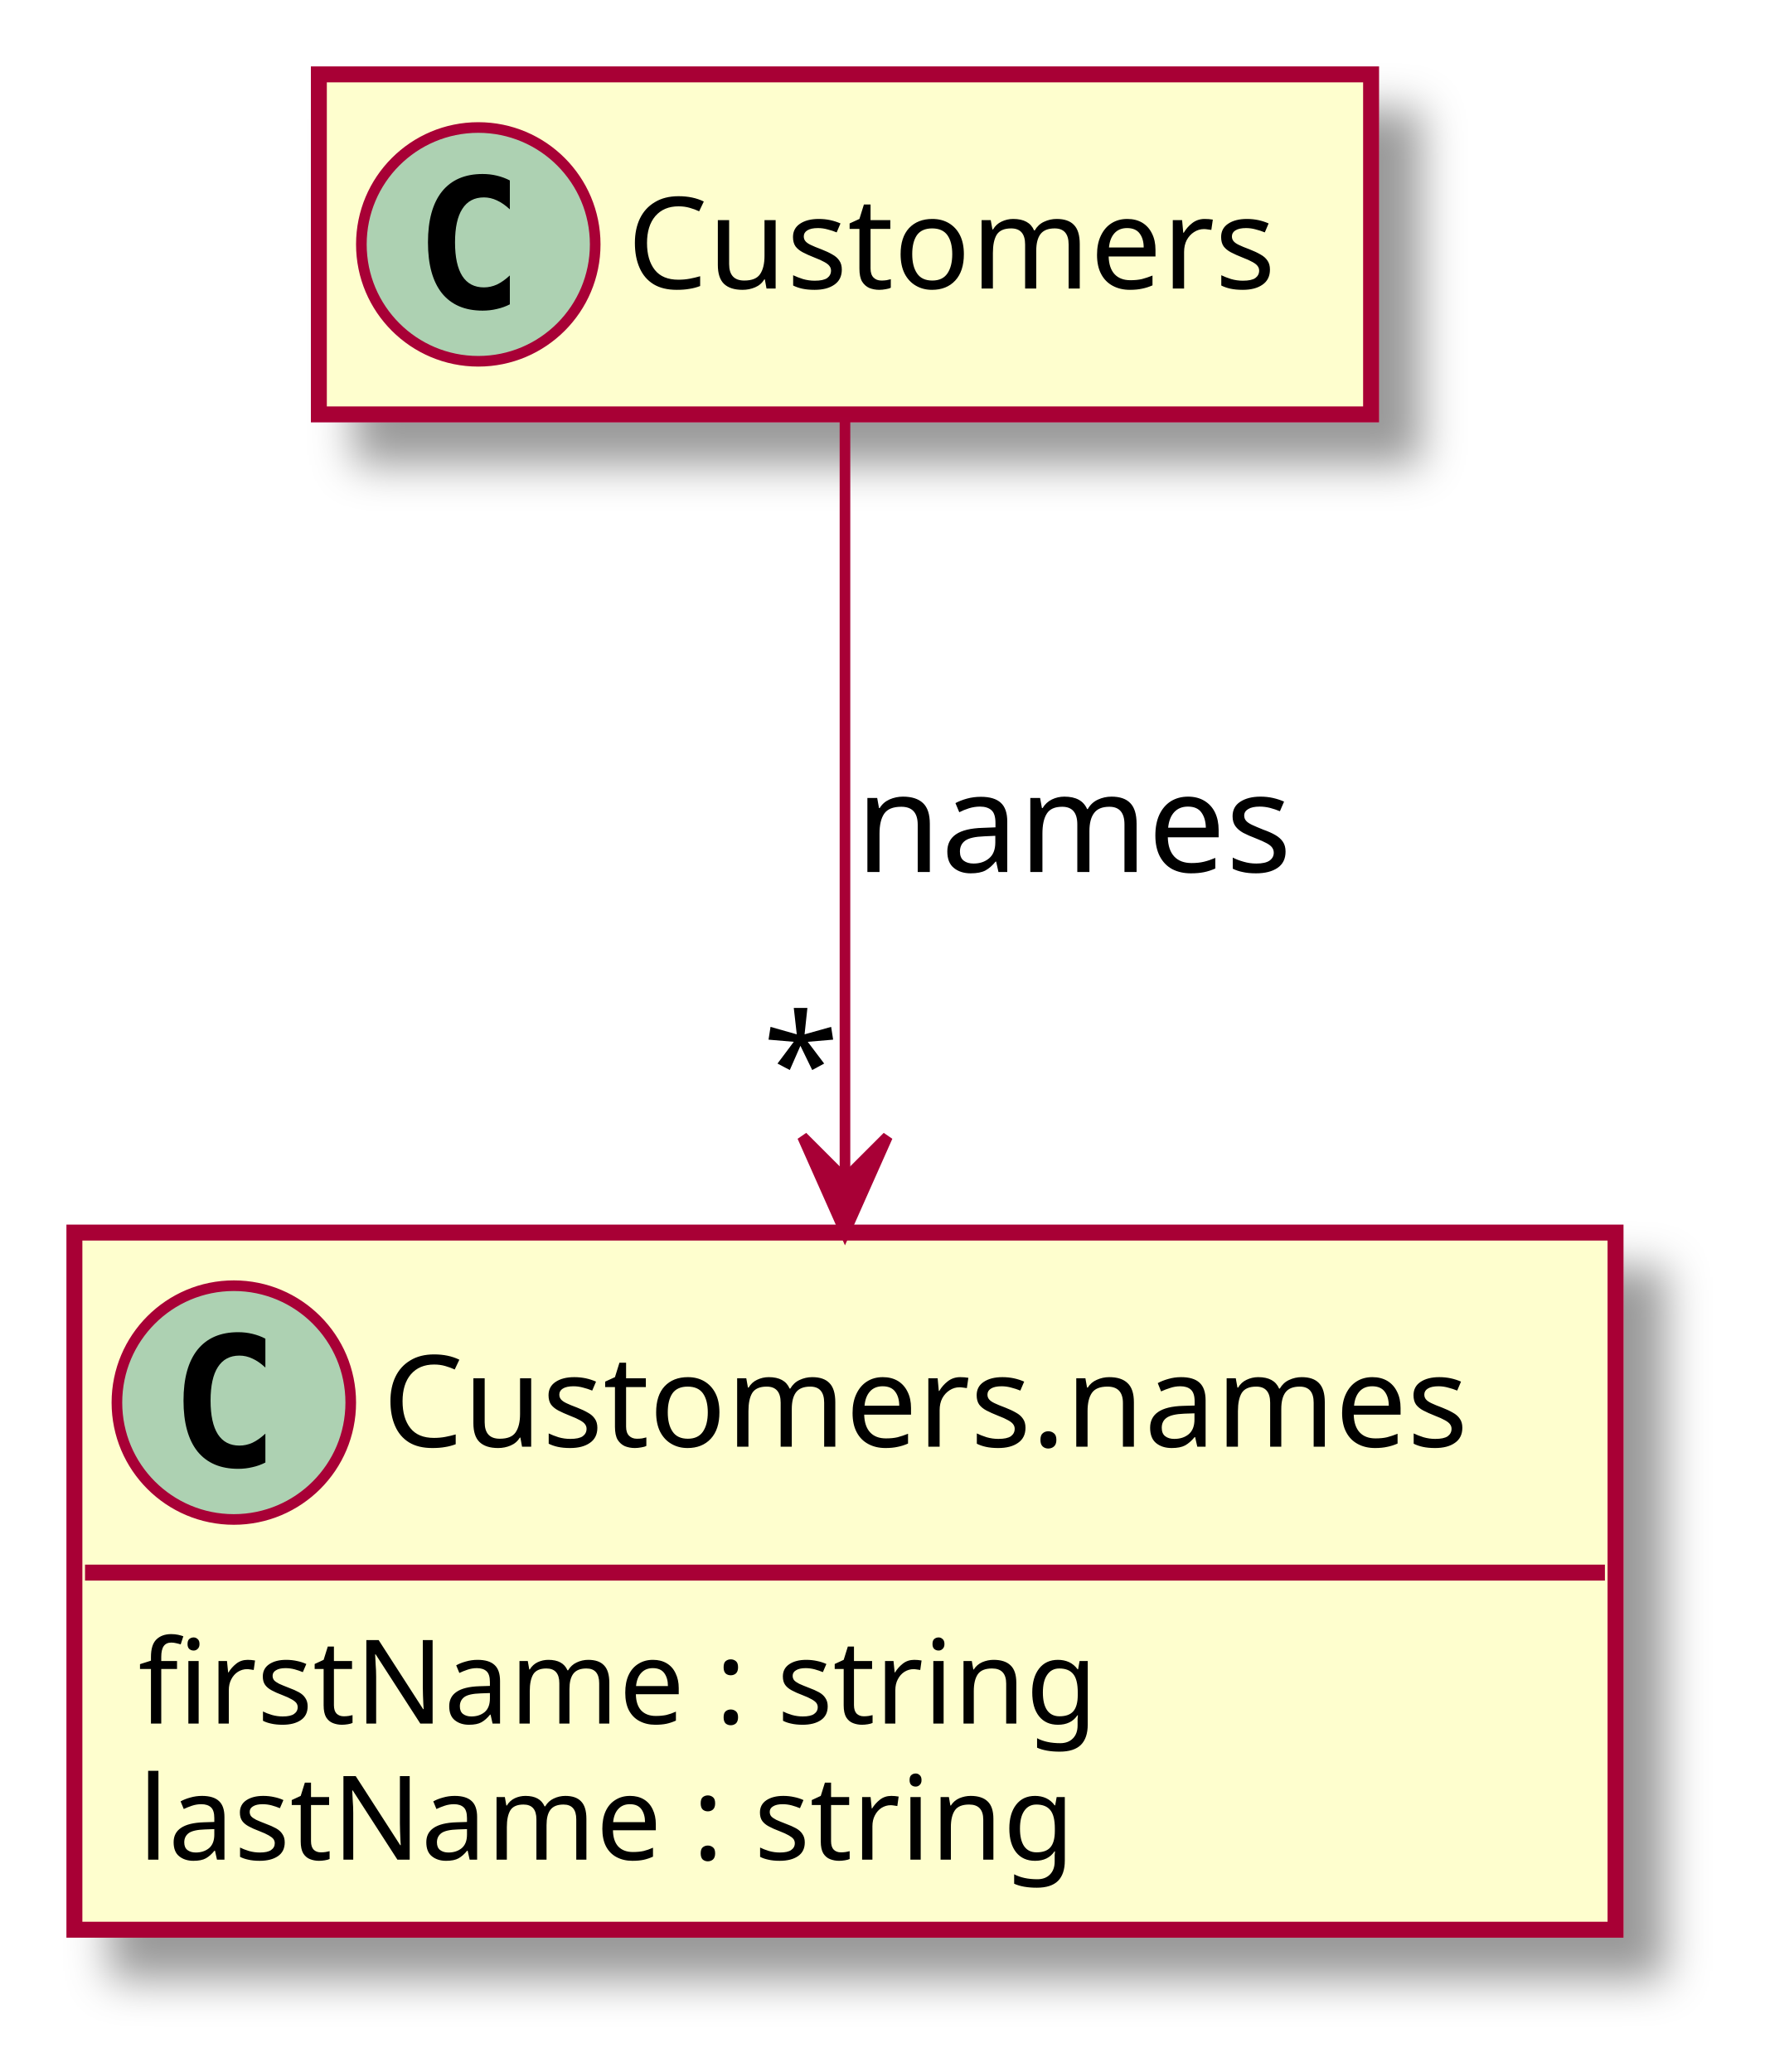
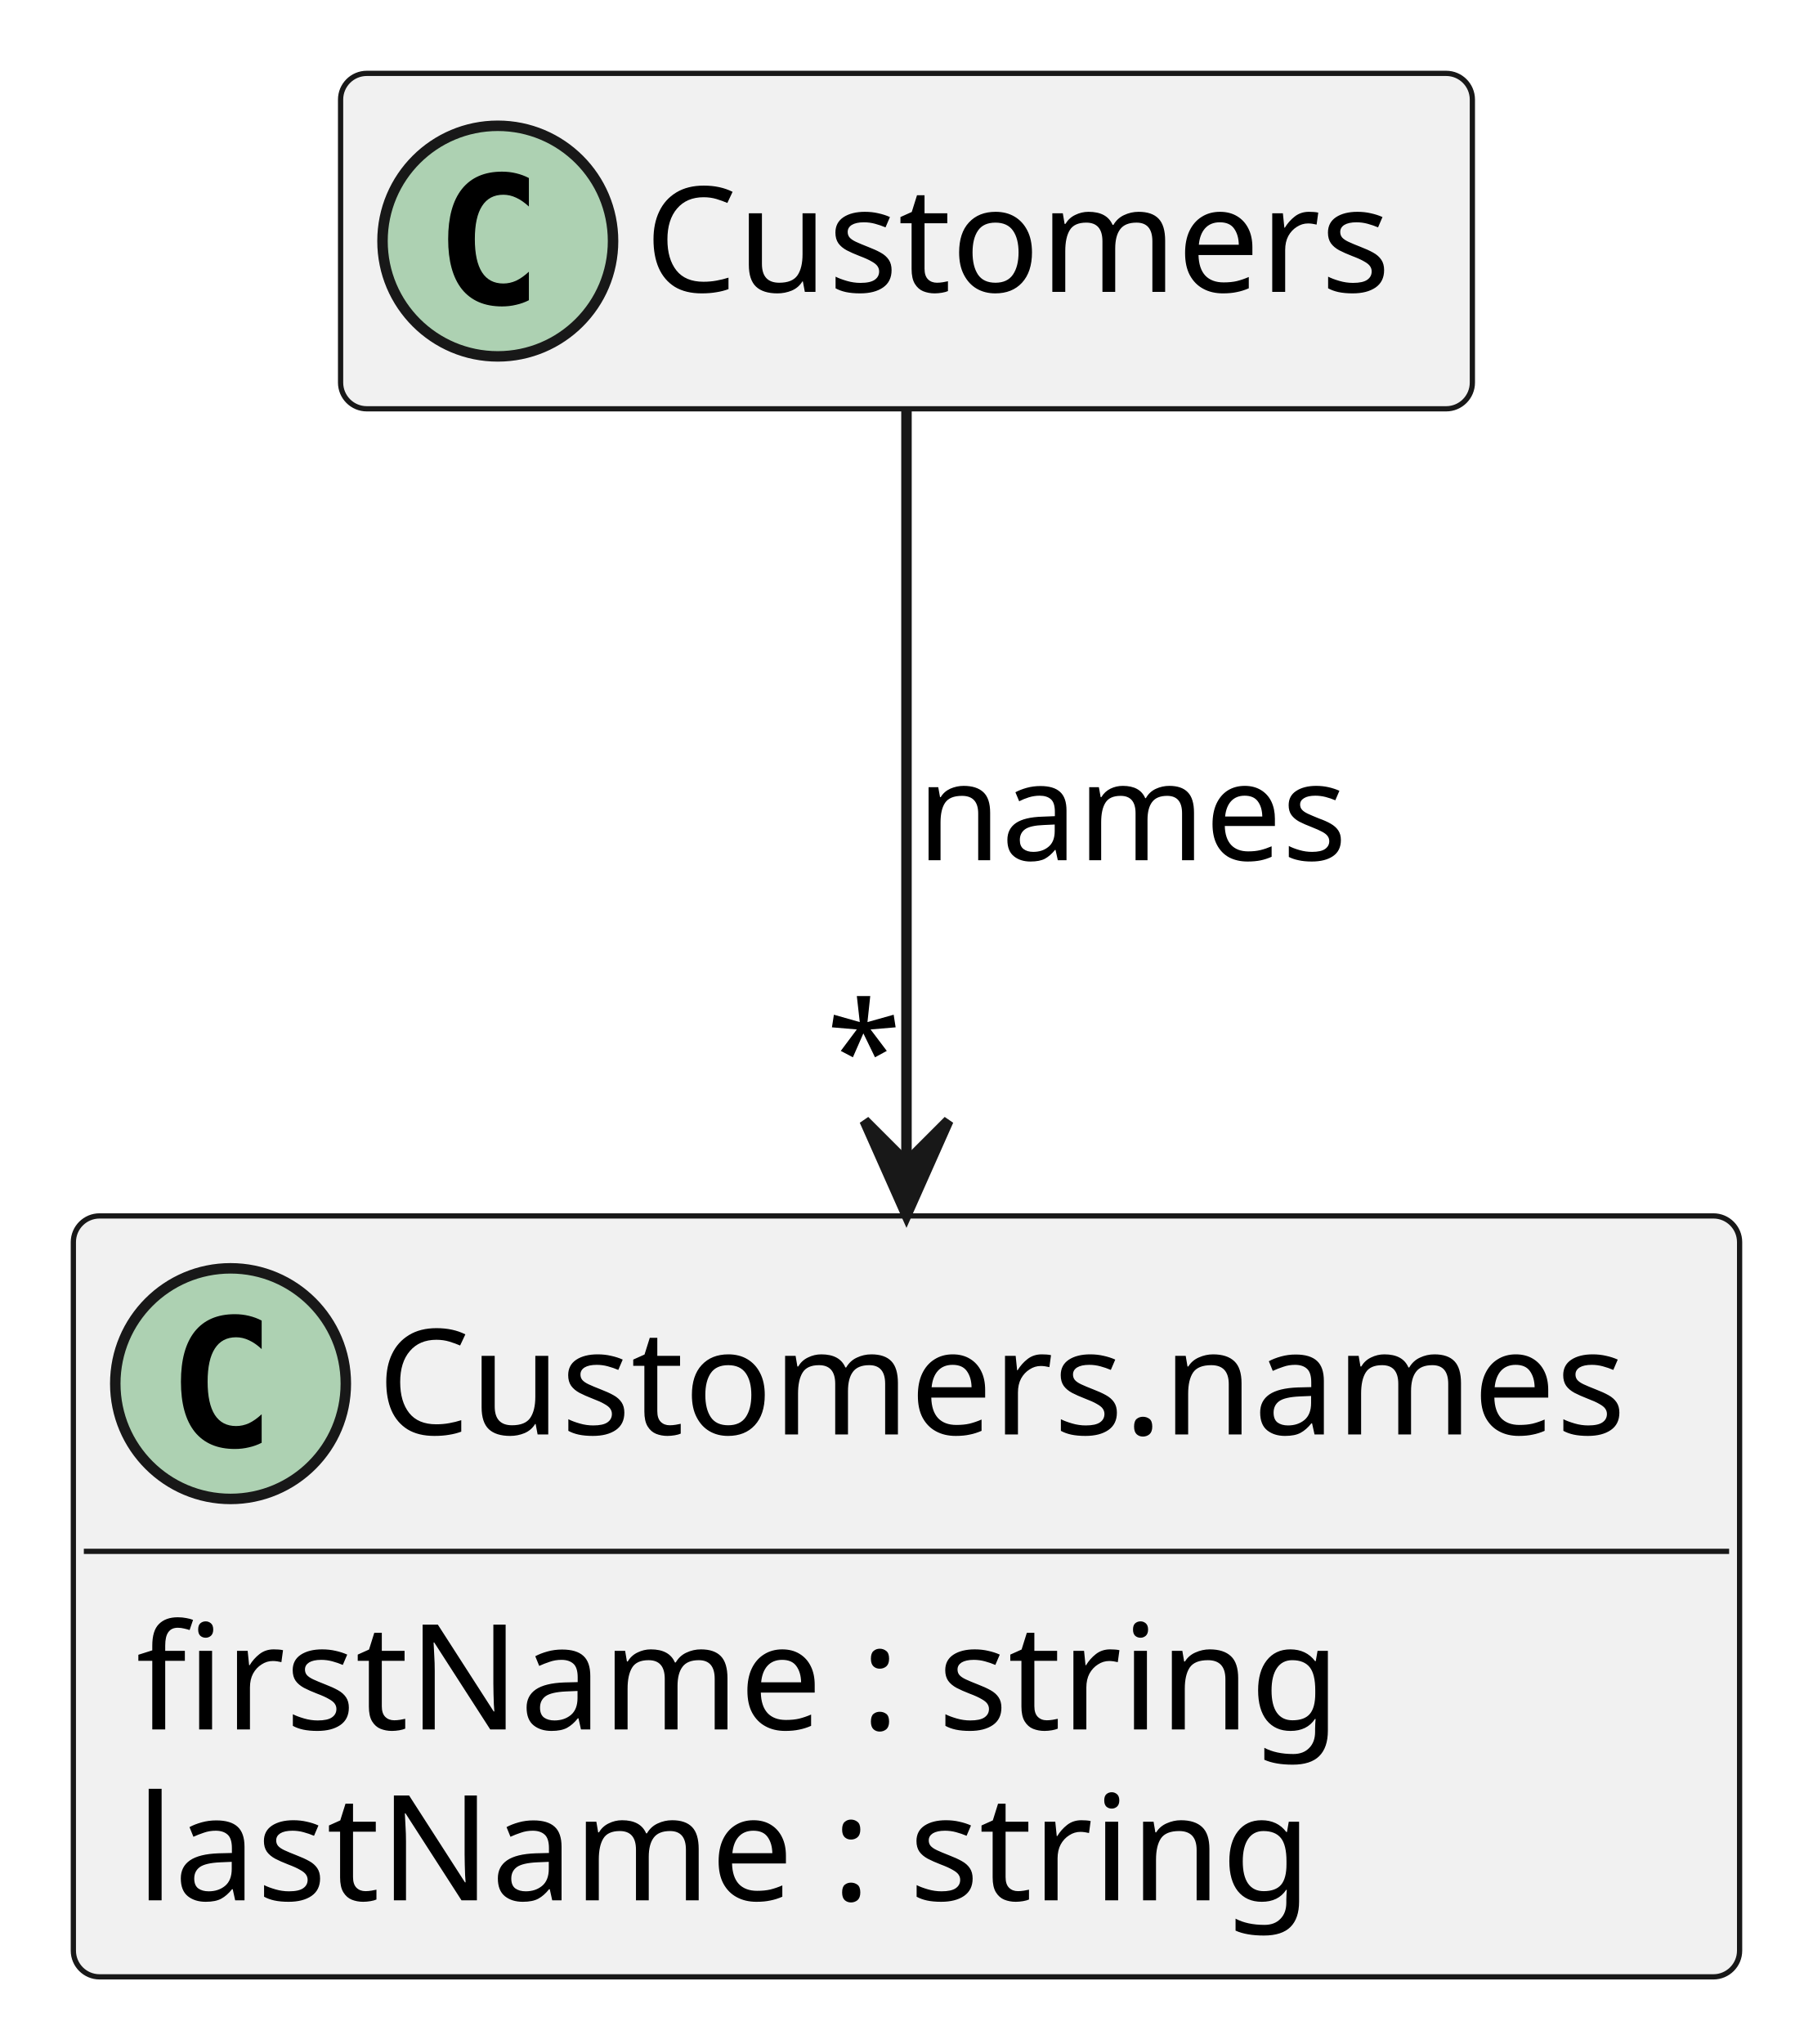
- <svg xmlns="http://www.w3.org/2000/svg" contentScriptType="application/ecmascript" contentStyleType="text/css" height="195px" preserveAspectRatio="none" style="width:166px;height:195px;" version="1.1" viewBox="0 0 166 195" width="166px" zoomAndPan="magnify">
-   <defs>
-     <filter height="300%" id="f16gvlvhajsd7t" width="300%" x="-1" y="-1">
-       <feGaussianBlur result="blurOut" stdDeviation="2.0" />
-       <feColorMatrix in="blurOut" result="blurOut2" type="matrix" values="0 0 0 0 0 0 0 0 0 0 0 0 0 0 0 0 0 0 .4 0" />
-       <feOffset dx="4.0" dy="4.0" in="blurOut2" result="blurOut3" />
-       <feBlend in="SourceGraphic" in2="blurOut3" mode="normal" />
-     </filter>
-   </defs>
+ <svg xmlns="http://www.w3.org/2000/svg" contentStyleType="text/css" height="195px" preserveAspectRatio="none" style="width:173px;height:195px;background:#FFFFFF;" version="1.1" viewBox="0 0 173 195" width="173px" zoomAndPan="magnify">
+   <defs />
  <g>
-     <rect codeLine="8" fill="#FEFECE" filter="url(#f16gvlvhajsd7t)" height="65.609" id="Customers.names" style="stroke:#A80036;stroke-width:1.5;" width="145" x="7" y="116" />
-     <ellipse cx="22" cy="132" fill="#ADD1B2" rx="11" ry="11" style="stroke:#A80036;stroke-width:1.0;" />
-     <path d="M24.969,137.641 Q24.391,137.938 23.75,138.078 Q23.109,138.234 22.406,138.234 Q19.906,138.234 18.578,136.594 Q17.266,134.938 17.266,131.812 Q17.266,128.688 18.578,127.031 Q19.906,125.375 22.406,125.375 Q23.109,125.375 23.75,125.531 Q24.406,125.688 24.969,125.984 L24.969,128.703 Q24.344,128.125 23.75,127.859 Q23.156,127.578 22.531,127.578 Q21.188,127.578 20.5,128.656 Q19.812,129.719 19.812,131.812 Q19.812,133.906 20.5,134.984 Q21.188,136.047 22.531,136.047 Q23.156,136.047 23.75,135.781 Q24.344,135.5 24.969,134.922 L24.969,137.641 Z " fill="#000000" />
-     <text fill="#000000" font-family="sans-serif" font-size="12" lengthAdjust="spacing" textLength="113" x="36" y="136.154">Customers.names</text>
-     <line style="stroke:#A80036;stroke-width:1.5;" x1="8" x2="151" y1="148" y2="148" />
-     <text fill="#000000" font-family="sans-serif" font-size="11" lengthAdjust="spacing" textLength="101" x="13" y="162.21">firstName : string</text>
-     <text fill="#000000" font-family="sans-serif" font-size="11" lengthAdjust="spacing" textLength="99" x="13" y="175.015">lastName : string</text>
-     <rect codeLine="13" fill="#FEFECE" filter="url(#f16gvlvhajsd7t)" height="32" id="Customers" style="stroke:#A80036;stroke-width:1.5;" width="99" x="30" y="7" />
-     <ellipse cx="45" cy="23" fill="#ADD1B2" rx="11" ry="11" style="stroke:#A80036;stroke-width:1.0;" />
-     <path d="M47.969,28.641 Q47.391,28.938 46.75,29.078 Q46.109,29.234 45.406,29.234 Q42.906,29.234 41.578,27.594 Q40.266,25.938 40.266,22.812 Q40.266,19.688 41.578,18.031 Q42.906,16.375 45.406,16.375 Q46.109,16.375 46.75,16.531 Q47.406,16.688 47.969,16.984 L47.969,19.703 Q47.344,19.125 46.75,18.859 Q46.156,18.578 45.531,18.578 Q44.188,18.578 43.5,19.656 Q42.812,20.719 42.812,22.812 Q42.812,24.906 43.5,25.984 Q44.188,27.047 45.531,27.047 Q46.156,27.047 46.75,26.781 Q47.344,26.5 47.969,25.922 L47.969,28.641 Z " fill="#000000" />
-     <text fill="#000000" font-family="sans-serif" font-size="12" lengthAdjust="spacing" textLength="67" x="59" y="27.154">Customers</text>
-     <path codeLine="16" d="M79.5,39.2 C79.5,56.96 79.5,86.94 79.5,110.94 " fill="none" id="Customers-to-Customers.names" style="stroke:#A80036;stroke-width:1.0;" />
-     <polygon fill="#A80036" points="79.5,115.97,83.5,106.97,79.5,110.97,75.5,106.97,79.5,115.97" style="stroke:#A80036;stroke-width:1.0;" />
-     <text fill="#000000" font-family="sans-serif" font-size="13" lengthAdjust="spacing" textLength="44" x="80.5" y="82.067">names</text>
-     <text fill="#000000" font-family="sans-serif" font-size="13" lengthAdjust="spacing" textLength="7" x="71.778" y="104.732">*</text>
+     <g id="elem_Customers.names">
+       <rect codeLine="8" fill="#F1F1F1" height="72.594" id="Customers.names" rx="2.5" ry="2.5" style="stroke:#181818;stroke-width:0.5;" width="159" x="7" y="116" />
+       <ellipse cx="22" cy="132" fill="#ADD1B2" rx="11" ry="11" style="stroke:#181818;stroke-width:1.0;" />
+       <path d="M24.969,137.641 Q24.391,137.938 23.75,138.078 Q23.109,138.234 22.406,138.234 Q19.906,138.234 18.578,136.594 Q17.266,134.938 17.266,131.812 Q17.266,128.688 18.578,127.031 Q19.906,125.375 22.406,125.375 Q23.109,125.375 23.75,125.531 Q24.406,125.688 24.969,125.984 L24.969,128.703 Q24.344,128.125 23.75,127.859 Q23.156,127.578 22.531,127.578 Q21.188,127.578 20.5,128.656 Q19.812,129.719 19.812,131.812 Q19.812,133.906 20.5,134.984 Q21.188,136.047 22.531,136.047 Q23.156,136.047 23.75,135.781 Q24.344,135.5 24.969,134.922 L24.969,137.641 Z " fill="#000000" />
+       <text fill="#000000" font-family="sans-serif" font-size="14" lengthAdjust="spacing" textLength="127" x="36" y="136.847">Customers.names</text>
+       <line style="stroke:#181818;stroke-width:0.5;" x1="8" x2="165" y1="148" y2="148" />
+       <text fill="#000000" font-family="sans-serif" font-size="14" lengthAdjust="spacing" textLength="117" x="13" y="164.995">firstName : string</text>
+       <text fill="#000000" font-family="sans-serif" font-size="14" lengthAdjust="spacing" textLength="116" x="13" y="181.292">lastName : string</text>
+     </g>
+     <g id="elem_Customers">
+       <rect codeLine="13" fill="#F1F1F1" height="32" id="Customers" rx="2.5" ry="2.5" style="stroke:#181818;stroke-width:0.5;" width="108" x="32.5" y="7" />
+       <ellipse cx="47.5" cy="23" fill="#ADD1B2" rx="11" ry="11" style="stroke:#181818;stroke-width:1.0;" />
+       <path d="M50.469,28.641 Q49.891,28.938 49.25,29.078 Q48.609,29.234 47.906,29.234 Q45.406,29.234 44.078,27.594 Q42.766,25.938 42.766,22.812 Q42.766,19.688 44.078,18.031 Q45.406,16.375 47.906,16.375 Q48.609,16.375 49.25,16.531 Q49.906,16.688 50.469,16.984 L50.469,19.703 Q49.844,19.125 49.25,18.859 Q48.656,18.578 48.031,18.578 Q46.688,18.578 46,19.656 Q45.312,20.719 45.312,22.812 Q45.312,24.906 46,25.984 Q46.688,27.047 48.031,27.047 Q48.656,27.047 49.25,26.781 Q49.844,26.5 50.469,25.922 L50.469,28.641 Z " fill="#000000" />
+       <text fill="#000000" font-family="sans-serif" font-size="14" lengthAdjust="spacing" textLength="76" x="61.5" y="27.847">Customers</text>
+     </g>
+     <g id="link_Customers_Customers.names">
+       <path codeLine="16" d="M86.5,39.13 C86.5,56.68 86.5,86.34 86.5,110.78 " fill="none" id="Customers-to-Customers.names" style="stroke:#181818;stroke-width:1.0;" />
+       <polygon fill="#181818" points="86.5,115.91,90.5,106.91,86.5,110.91,82.5,106.91,86.5,115.91" style="stroke:#181818;stroke-width:1.0;" />
+       <text fill="#000000" font-family="sans-serif" font-size="13" lengthAdjust="spacing" textLength="44" x="87.5" y="82.067">names</text>
+       <text fill="#000000" font-family="sans-serif" font-size="13" lengthAdjust="spacing" textLength="7" x="78.855" y="104.897">*</text>
+     </g>
  </g>
</svg>
